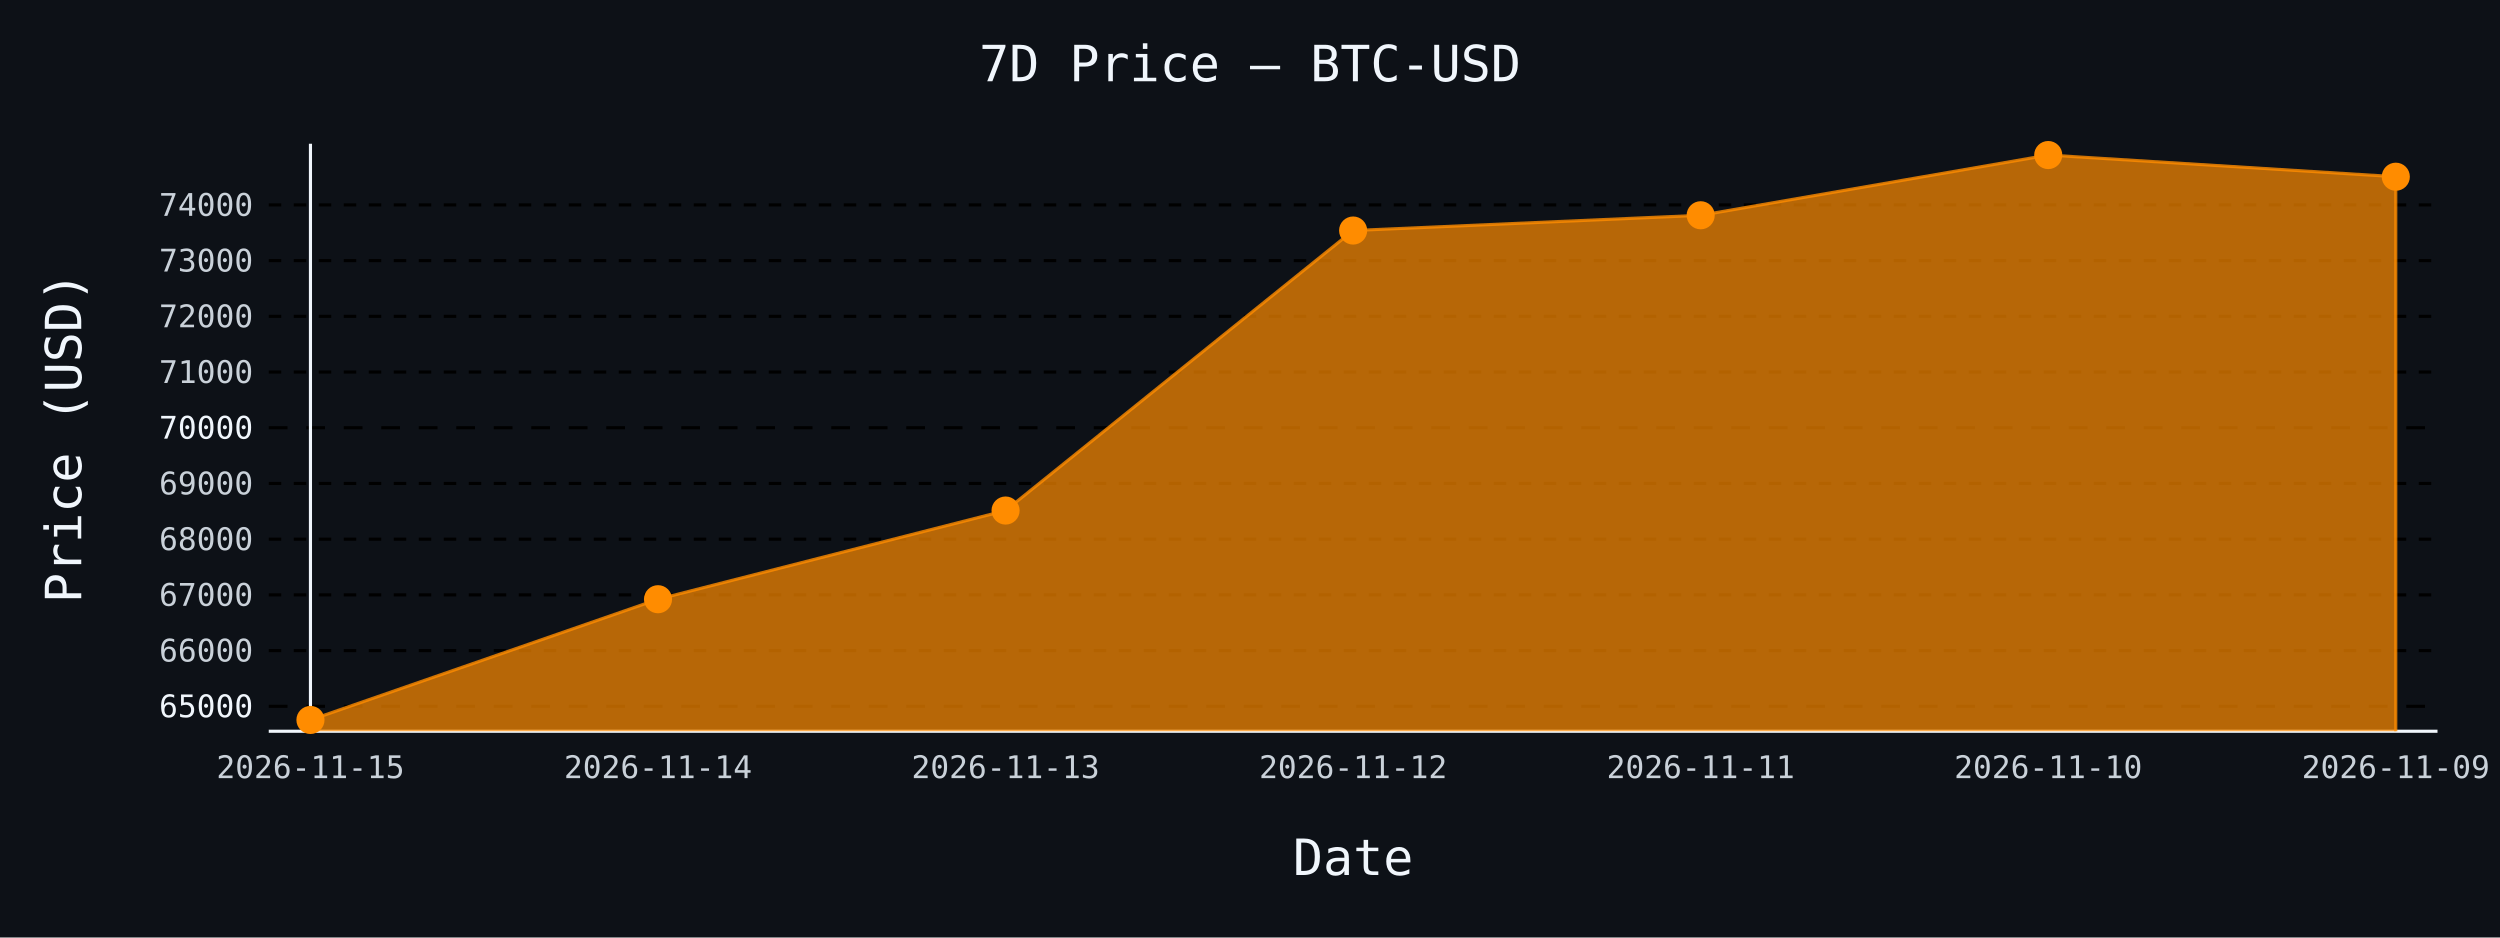
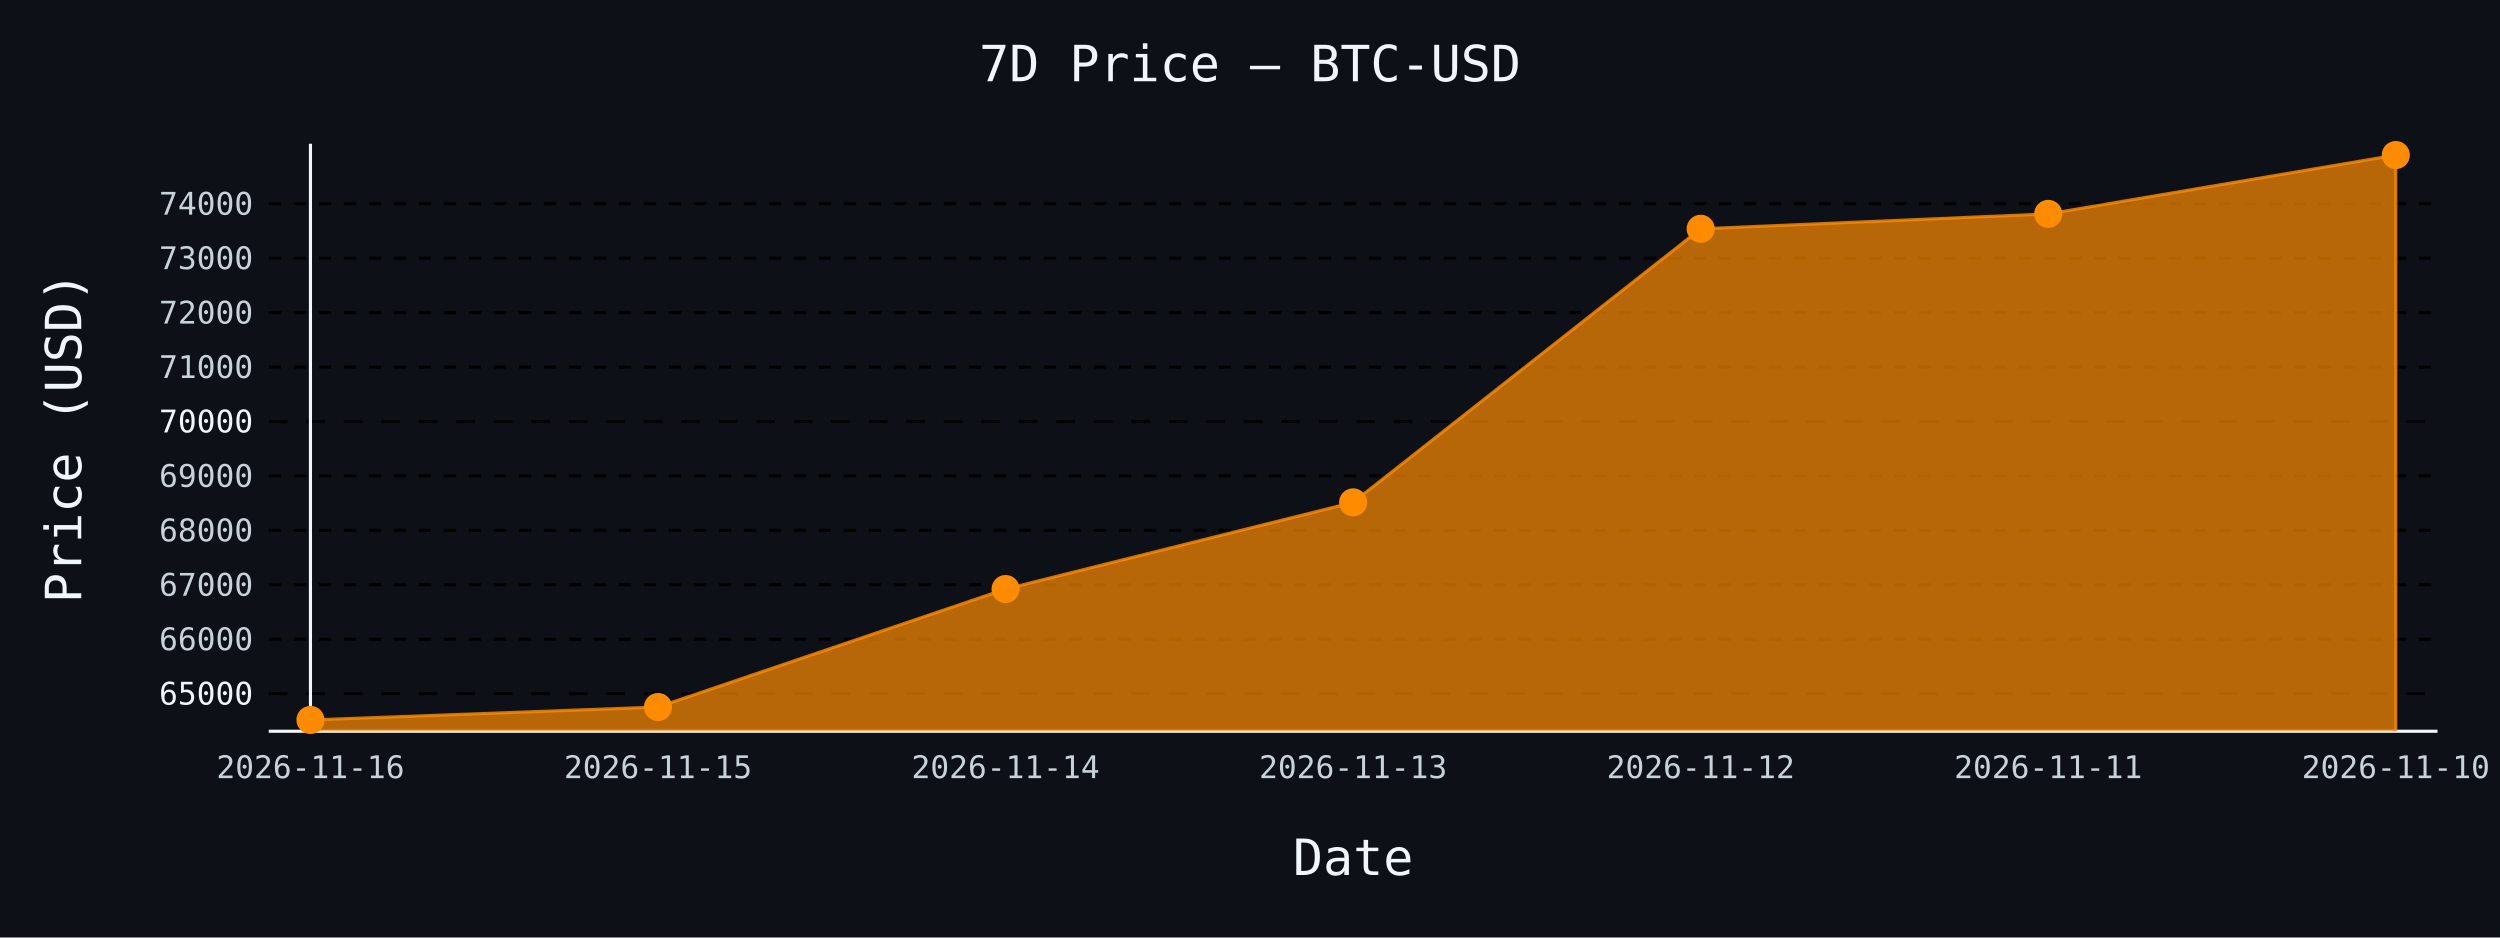
- <svg xmlns="http://www.w3.org/2000/svg" id="chart-aa2d17df-ea20-4cd8-8d0c-5691881040b5" class="pygal-chart" viewBox="0 0 800 300">
+ <svg xmlns="http://www.w3.org/2000/svg" id="chart-4d4429ae-b42f-4b6b-b0c4-b46b33456245" class="pygal-chart" viewBox="0 0 800 300">
  <defs>
-     <style type="text/css">#chart-aa2d17df-ea20-4cd8-8d0c-5691881040b5{-webkit-user-select:none;-webkit-font-smoothing:antialiased;font-family:monospace}#chart-aa2d17df-ea20-4cd8-8d0c-5691881040b5 .title{font-family:monospace;font-size:16px}#chart-aa2d17df-ea20-4cd8-8d0c-5691881040b5 .legends .legend text{font-family:monospace;font-size:14px}#chart-aa2d17df-ea20-4cd8-8d0c-5691881040b5 .axis text{font-family:monospace;font-size:10px}#chart-aa2d17df-ea20-4cd8-8d0c-5691881040b5 .axis text.major{font-family:monospace;font-size:10px}#chart-aa2d17df-ea20-4cd8-8d0c-5691881040b5 .text-overlay text.value{font-family:monospace;font-size:16px}#chart-aa2d17df-ea20-4cd8-8d0c-5691881040b5 .text-overlay text.label{font-family:monospace;font-size:10px}#chart-aa2d17df-ea20-4cd8-8d0c-5691881040b5 .tooltip{font-family:monospace;font-size:14px}#chart-aa2d17df-ea20-4cd8-8d0c-5691881040b5 text.no_data{font-family:monospace;font-size:64px}
- #chart-aa2d17df-ea20-4cd8-8d0c-5691881040b5{background-color:#0d1117}#chart-aa2d17df-ea20-4cd8-8d0c-5691881040b5 path,#chart-aa2d17df-ea20-4cd8-8d0c-5691881040b5 line,#chart-aa2d17df-ea20-4cd8-8d0c-5691881040b5 rect,#chart-aa2d17df-ea20-4cd8-8d0c-5691881040b5 circle{-webkit-transition:150ms;-moz-transition:150ms;transition:150ms}#chart-aa2d17df-ea20-4cd8-8d0c-5691881040b5 .graph &gt; .background{fill:#0d1117}#chart-aa2d17df-ea20-4cd8-8d0c-5691881040b5 .plot &gt; .background{fill:#0d1117}#chart-aa2d17df-ea20-4cd8-8d0c-5691881040b5 .graph{fill:#c9d1d9}#chart-aa2d17df-ea20-4cd8-8d0c-5691881040b5 text.no_data{fill:#f0f6fc}#chart-aa2d17df-ea20-4cd8-8d0c-5691881040b5 .title{fill:#f0f6fc}#chart-aa2d17df-ea20-4cd8-8d0c-5691881040b5 .legends .legend text{fill:#c9d1d9}#chart-aa2d17df-ea20-4cd8-8d0c-5691881040b5 .legends .legend:hover text{fill:#f0f6fc}#chart-aa2d17df-ea20-4cd8-8d0c-5691881040b5 .axis .line{stroke:#f0f6fc}#chart-aa2d17df-ea20-4cd8-8d0c-5691881040b5 .axis .guide.line{stroke:#8b949e}#chart-aa2d17df-ea20-4cd8-8d0c-5691881040b5 .axis .major.line{stroke:#c9d1d9}#chart-aa2d17df-ea20-4cd8-8d0c-5691881040b5 .axis text.major{fill:#f0f6fc}#chart-aa2d17df-ea20-4cd8-8d0c-5691881040b5 .axis.y .guides:hover .guide.line,#chart-aa2d17df-ea20-4cd8-8d0c-5691881040b5 .line-graph .axis.x .guides:hover .guide.line,#chart-aa2d17df-ea20-4cd8-8d0c-5691881040b5 .stackedline-graph .axis.x .guides:hover .guide.line,#chart-aa2d17df-ea20-4cd8-8d0c-5691881040b5 .xy-graph .axis.x .guides:hover .guide.line{stroke:#f0f6fc}#chart-aa2d17df-ea20-4cd8-8d0c-5691881040b5 .axis .guides:hover text{fill:#f0f6fc}#chart-aa2d17df-ea20-4cd8-8d0c-5691881040b5 .reactive{fill-opacity:.7;stroke-opacity:.8;stroke-width:1}#chart-aa2d17df-ea20-4cd8-8d0c-5691881040b5 .ci{stroke:#c9d1d9}#chart-aa2d17df-ea20-4cd8-8d0c-5691881040b5 .reactive.active,#chart-aa2d17df-ea20-4cd8-8d0c-5691881040b5 .active .reactive{fill-opacity:.8;stroke-opacity:.9;stroke-width:4}#chart-aa2d17df-ea20-4cd8-8d0c-5691881040b5 .ci .reactive.active{stroke-width:1.5}#chart-aa2d17df-ea20-4cd8-8d0c-5691881040b5 .series text{fill:#f0f6fc}#chart-aa2d17df-ea20-4cd8-8d0c-5691881040b5 .tooltip rect{fill:#0d1117;stroke:#f0f6fc;-webkit-transition:opacity 150ms;-moz-transition:opacity 150ms;transition:opacity 150ms}#chart-aa2d17df-ea20-4cd8-8d0c-5691881040b5 .tooltip .label{fill:#c9d1d9}#chart-aa2d17df-ea20-4cd8-8d0c-5691881040b5 .tooltip .label{fill:#c9d1d9}#chart-aa2d17df-ea20-4cd8-8d0c-5691881040b5 .tooltip .legend{font-size:.8em;fill:#8b949e}#chart-aa2d17df-ea20-4cd8-8d0c-5691881040b5 .tooltip .x_label{font-size:.6em;fill:#f0f6fc}#chart-aa2d17df-ea20-4cd8-8d0c-5691881040b5 .tooltip .xlink{font-size:.5em;text-decoration:underline}#chart-aa2d17df-ea20-4cd8-8d0c-5691881040b5 .tooltip .value{font-size:1.5em}#chart-aa2d17df-ea20-4cd8-8d0c-5691881040b5 .bound{font-size:.5em}#chart-aa2d17df-ea20-4cd8-8d0c-5691881040b5 .max-value{font-size:.75em;fill:#8b949e}#chart-aa2d17df-ea20-4cd8-8d0c-5691881040b5 .map-element{fill:#0d1117;stroke:#8b949e !important}#chart-aa2d17df-ea20-4cd8-8d0c-5691881040b5 .map-element .reactive{fill-opacity:inherit;stroke-opacity:inherit}#chart-aa2d17df-ea20-4cd8-8d0c-5691881040b5 .color-0,#chart-aa2d17df-ea20-4cd8-8d0c-5691881040b5 .color-0 a:visited{stroke:#ff8c00;fill:#ff8c00}#chart-aa2d17df-ea20-4cd8-8d0c-5691881040b5 .text-overlay .color-0 text{fill:black}
- #chart-aa2d17df-ea20-4cd8-8d0c-5691881040b5 text.no_data{text-anchor:middle}#chart-aa2d17df-ea20-4cd8-8d0c-5691881040b5 .guide.line{fill:none}#chart-aa2d17df-ea20-4cd8-8d0c-5691881040b5 .centered{text-anchor:middle}#chart-aa2d17df-ea20-4cd8-8d0c-5691881040b5 .title{text-anchor:middle}#chart-aa2d17df-ea20-4cd8-8d0c-5691881040b5 .legends .legend text{fill-opacity:1}#chart-aa2d17df-ea20-4cd8-8d0c-5691881040b5 .axis.x text{text-anchor:middle}#chart-aa2d17df-ea20-4cd8-8d0c-5691881040b5 .axis.x:not(.web) text[transform]{text-anchor:start}#chart-aa2d17df-ea20-4cd8-8d0c-5691881040b5 .axis.x:not(.web) text[transform].backwards{text-anchor:end}#chart-aa2d17df-ea20-4cd8-8d0c-5691881040b5 .axis.y text{text-anchor:end}#chart-aa2d17df-ea20-4cd8-8d0c-5691881040b5 .axis.y text[transform].backwards{text-anchor:start}#chart-aa2d17df-ea20-4cd8-8d0c-5691881040b5 .axis.y2 text{text-anchor:start}#chart-aa2d17df-ea20-4cd8-8d0c-5691881040b5 .axis.y2 text[transform].backwards{text-anchor:end}#chart-aa2d17df-ea20-4cd8-8d0c-5691881040b5 .axis .guide.line{stroke-dasharray:4,4;stroke:black}#chart-aa2d17df-ea20-4cd8-8d0c-5691881040b5 .axis .major.guide.line{stroke-dasharray:6,6;stroke:black}#chart-aa2d17df-ea20-4cd8-8d0c-5691881040b5 .horizontal .axis.y .guide.line,#chart-aa2d17df-ea20-4cd8-8d0c-5691881040b5 .horizontal .axis.y2 .guide.line,#chart-aa2d17df-ea20-4cd8-8d0c-5691881040b5 .vertical .axis.x .guide.line{opacity:0}#chart-aa2d17df-ea20-4cd8-8d0c-5691881040b5 .horizontal .axis.always_show .guide.line,#chart-aa2d17df-ea20-4cd8-8d0c-5691881040b5 .vertical .axis.always_show .guide.line{opacity:1 !important}#chart-aa2d17df-ea20-4cd8-8d0c-5691881040b5 .axis.y .guides:hover .guide.line,#chart-aa2d17df-ea20-4cd8-8d0c-5691881040b5 .axis.y2 .guides:hover .guide.line,#chart-aa2d17df-ea20-4cd8-8d0c-5691881040b5 .axis.x .guides:hover .guide.line{opacity:1}#chart-aa2d17df-ea20-4cd8-8d0c-5691881040b5 .axis .guides:hover text{opacity:1}#chart-aa2d17df-ea20-4cd8-8d0c-5691881040b5 .nofill{fill:none}#chart-aa2d17df-ea20-4cd8-8d0c-5691881040b5 .subtle-fill{fill-opacity:.2}#chart-aa2d17df-ea20-4cd8-8d0c-5691881040b5 .dot{stroke-width:1px;fill-opacity:1;stroke-opacity:1}#chart-aa2d17df-ea20-4cd8-8d0c-5691881040b5 .dot.active{stroke-width:5px}#chart-aa2d17df-ea20-4cd8-8d0c-5691881040b5 .dot.negative{fill:transparent}#chart-aa2d17df-ea20-4cd8-8d0c-5691881040b5 text,#chart-aa2d17df-ea20-4cd8-8d0c-5691881040b5 tspan{stroke:none !important}#chart-aa2d17df-ea20-4cd8-8d0c-5691881040b5 .series text.active{opacity:1}#chart-aa2d17df-ea20-4cd8-8d0c-5691881040b5 .tooltip rect{fill-opacity:.95;stroke-width:.5}#chart-aa2d17df-ea20-4cd8-8d0c-5691881040b5 .tooltip text{fill-opacity:1}#chart-aa2d17df-ea20-4cd8-8d0c-5691881040b5 .showable{visibility:hidden}#chart-aa2d17df-ea20-4cd8-8d0c-5691881040b5 .showable.shown{visibility:visible}#chart-aa2d17df-ea20-4cd8-8d0c-5691881040b5 .gauge-background{fill:rgba(229,229,229,1);stroke:none}#chart-aa2d17df-ea20-4cd8-8d0c-5691881040b5 .bg-lines{stroke:#0d1117;stroke-width:2px}</style>
+     <style type="text/css">#chart-4d4429ae-b42f-4b6b-b0c4-b46b33456245{-webkit-user-select:none;-webkit-font-smoothing:antialiased;font-family:monospace}#chart-4d4429ae-b42f-4b6b-b0c4-b46b33456245 .title{font-family:monospace;font-size:16px}#chart-4d4429ae-b42f-4b6b-b0c4-b46b33456245 .legends .legend text{font-family:monospace;font-size:14px}#chart-4d4429ae-b42f-4b6b-b0c4-b46b33456245 .axis text{font-family:monospace;font-size:10px}#chart-4d4429ae-b42f-4b6b-b0c4-b46b33456245 .axis text.major{font-family:monospace;font-size:10px}#chart-4d4429ae-b42f-4b6b-b0c4-b46b33456245 .text-overlay text.value{font-family:monospace;font-size:16px}#chart-4d4429ae-b42f-4b6b-b0c4-b46b33456245 .text-overlay text.label{font-family:monospace;font-size:10px}#chart-4d4429ae-b42f-4b6b-b0c4-b46b33456245 .tooltip{font-family:monospace;font-size:14px}#chart-4d4429ae-b42f-4b6b-b0c4-b46b33456245 text.no_data{font-family:monospace;font-size:64px}
+ #chart-4d4429ae-b42f-4b6b-b0c4-b46b33456245{background-color:#0d1117}#chart-4d4429ae-b42f-4b6b-b0c4-b46b33456245 path,#chart-4d4429ae-b42f-4b6b-b0c4-b46b33456245 line,#chart-4d4429ae-b42f-4b6b-b0c4-b46b33456245 rect,#chart-4d4429ae-b42f-4b6b-b0c4-b46b33456245 circle{-webkit-transition:150ms;-moz-transition:150ms;transition:150ms}#chart-4d4429ae-b42f-4b6b-b0c4-b46b33456245 .graph &gt; .background{fill:#0d1117}#chart-4d4429ae-b42f-4b6b-b0c4-b46b33456245 .plot &gt; .background{fill:#0d1117}#chart-4d4429ae-b42f-4b6b-b0c4-b46b33456245 .graph{fill:#c9d1d9}#chart-4d4429ae-b42f-4b6b-b0c4-b46b33456245 text.no_data{fill:#f0f6fc}#chart-4d4429ae-b42f-4b6b-b0c4-b46b33456245 .title{fill:#f0f6fc}#chart-4d4429ae-b42f-4b6b-b0c4-b46b33456245 .legends .legend text{fill:#c9d1d9}#chart-4d4429ae-b42f-4b6b-b0c4-b46b33456245 .legends .legend:hover text{fill:#f0f6fc}#chart-4d4429ae-b42f-4b6b-b0c4-b46b33456245 .axis .line{stroke:#f0f6fc}#chart-4d4429ae-b42f-4b6b-b0c4-b46b33456245 .axis .guide.line{stroke:#8b949e}#chart-4d4429ae-b42f-4b6b-b0c4-b46b33456245 .axis .major.line{stroke:#c9d1d9}#chart-4d4429ae-b42f-4b6b-b0c4-b46b33456245 .axis text.major{fill:#f0f6fc}#chart-4d4429ae-b42f-4b6b-b0c4-b46b33456245 .axis.y .guides:hover .guide.line,#chart-4d4429ae-b42f-4b6b-b0c4-b46b33456245 .line-graph .axis.x .guides:hover .guide.line,#chart-4d4429ae-b42f-4b6b-b0c4-b46b33456245 .stackedline-graph .axis.x .guides:hover .guide.line,#chart-4d4429ae-b42f-4b6b-b0c4-b46b33456245 .xy-graph .axis.x .guides:hover .guide.line{stroke:#f0f6fc}#chart-4d4429ae-b42f-4b6b-b0c4-b46b33456245 .axis .guides:hover text{fill:#f0f6fc}#chart-4d4429ae-b42f-4b6b-b0c4-b46b33456245 .reactive{fill-opacity:.7;stroke-opacity:.8;stroke-width:1}#chart-4d4429ae-b42f-4b6b-b0c4-b46b33456245 .ci{stroke:#c9d1d9}#chart-4d4429ae-b42f-4b6b-b0c4-b46b33456245 .reactive.active,#chart-4d4429ae-b42f-4b6b-b0c4-b46b33456245 .active .reactive{fill-opacity:.8;stroke-opacity:.9;stroke-width:4}#chart-4d4429ae-b42f-4b6b-b0c4-b46b33456245 .ci .reactive.active{stroke-width:1.5}#chart-4d4429ae-b42f-4b6b-b0c4-b46b33456245 .series text{fill:#f0f6fc}#chart-4d4429ae-b42f-4b6b-b0c4-b46b33456245 .tooltip rect{fill:#0d1117;stroke:#f0f6fc;-webkit-transition:opacity 150ms;-moz-transition:opacity 150ms;transition:opacity 150ms}#chart-4d4429ae-b42f-4b6b-b0c4-b46b33456245 .tooltip .label{fill:#c9d1d9}#chart-4d4429ae-b42f-4b6b-b0c4-b46b33456245 .tooltip .label{fill:#c9d1d9}#chart-4d4429ae-b42f-4b6b-b0c4-b46b33456245 .tooltip .legend{font-size:.8em;fill:#8b949e}#chart-4d4429ae-b42f-4b6b-b0c4-b46b33456245 .tooltip .x_label{font-size:.6em;fill:#f0f6fc}#chart-4d4429ae-b42f-4b6b-b0c4-b46b33456245 .tooltip .xlink{font-size:.5em;text-decoration:underline}#chart-4d4429ae-b42f-4b6b-b0c4-b46b33456245 .tooltip .value{font-size:1.5em}#chart-4d4429ae-b42f-4b6b-b0c4-b46b33456245 .bound{font-size:.5em}#chart-4d4429ae-b42f-4b6b-b0c4-b46b33456245 .max-value{font-size:.75em;fill:#8b949e}#chart-4d4429ae-b42f-4b6b-b0c4-b46b33456245 .map-element{fill:#0d1117;stroke:#8b949e !important}#chart-4d4429ae-b42f-4b6b-b0c4-b46b33456245 .map-element .reactive{fill-opacity:inherit;stroke-opacity:inherit}#chart-4d4429ae-b42f-4b6b-b0c4-b46b33456245 .color-0,#chart-4d4429ae-b42f-4b6b-b0c4-b46b33456245 .color-0 a:visited{stroke:#ff8c00;fill:#ff8c00}#chart-4d4429ae-b42f-4b6b-b0c4-b46b33456245 .text-overlay .color-0 text{fill:black}
+ #chart-4d4429ae-b42f-4b6b-b0c4-b46b33456245 text.no_data{text-anchor:middle}#chart-4d4429ae-b42f-4b6b-b0c4-b46b33456245 .guide.line{fill:none}#chart-4d4429ae-b42f-4b6b-b0c4-b46b33456245 .centered{text-anchor:middle}#chart-4d4429ae-b42f-4b6b-b0c4-b46b33456245 .title{text-anchor:middle}#chart-4d4429ae-b42f-4b6b-b0c4-b46b33456245 .legends .legend text{fill-opacity:1}#chart-4d4429ae-b42f-4b6b-b0c4-b46b33456245 .axis.x text{text-anchor:middle}#chart-4d4429ae-b42f-4b6b-b0c4-b46b33456245 .axis.x:not(.web) text[transform]{text-anchor:start}#chart-4d4429ae-b42f-4b6b-b0c4-b46b33456245 .axis.x:not(.web) text[transform].backwards{text-anchor:end}#chart-4d4429ae-b42f-4b6b-b0c4-b46b33456245 .axis.y text{text-anchor:end}#chart-4d4429ae-b42f-4b6b-b0c4-b46b33456245 .axis.y text[transform].backwards{text-anchor:start}#chart-4d4429ae-b42f-4b6b-b0c4-b46b33456245 .axis.y2 text{text-anchor:start}#chart-4d4429ae-b42f-4b6b-b0c4-b46b33456245 .axis.y2 text[transform].backwards{text-anchor:end}#chart-4d4429ae-b42f-4b6b-b0c4-b46b33456245 .axis .guide.line{stroke-dasharray:4,4;stroke:black}#chart-4d4429ae-b42f-4b6b-b0c4-b46b33456245 .axis .major.guide.line{stroke-dasharray:6,6;stroke:black}#chart-4d4429ae-b42f-4b6b-b0c4-b46b33456245 .horizontal .axis.y .guide.line,#chart-4d4429ae-b42f-4b6b-b0c4-b46b33456245 .horizontal .axis.y2 .guide.line,#chart-4d4429ae-b42f-4b6b-b0c4-b46b33456245 .vertical .axis.x .guide.line{opacity:0}#chart-4d4429ae-b42f-4b6b-b0c4-b46b33456245 .horizontal .axis.always_show .guide.line,#chart-4d4429ae-b42f-4b6b-b0c4-b46b33456245 .vertical .axis.always_show .guide.line{opacity:1 !important}#chart-4d4429ae-b42f-4b6b-b0c4-b46b33456245 .axis.y .guides:hover .guide.line,#chart-4d4429ae-b42f-4b6b-b0c4-b46b33456245 .axis.y2 .guides:hover .guide.line,#chart-4d4429ae-b42f-4b6b-b0c4-b46b33456245 .axis.x .guides:hover .guide.line{opacity:1}#chart-4d4429ae-b42f-4b6b-b0c4-b46b33456245 .axis .guides:hover text{opacity:1}#chart-4d4429ae-b42f-4b6b-b0c4-b46b33456245 .nofill{fill:none}#chart-4d4429ae-b42f-4b6b-b0c4-b46b33456245 .subtle-fill{fill-opacity:.2}#chart-4d4429ae-b42f-4b6b-b0c4-b46b33456245 .dot{stroke-width:1px;fill-opacity:1;stroke-opacity:1}#chart-4d4429ae-b42f-4b6b-b0c4-b46b33456245 .dot.active{stroke-width:5px}#chart-4d4429ae-b42f-4b6b-b0c4-b46b33456245 .dot.negative{fill:transparent}#chart-4d4429ae-b42f-4b6b-b0c4-b46b33456245 text,#chart-4d4429ae-b42f-4b6b-b0c4-b46b33456245 tspan{stroke:none !important}#chart-4d4429ae-b42f-4b6b-b0c4-b46b33456245 .series text.active{opacity:1}#chart-4d4429ae-b42f-4b6b-b0c4-b46b33456245 .tooltip rect{fill-opacity:.95;stroke-width:.5}#chart-4d4429ae-b42f-4b6b-b0c4-b46b33456245 .tooltip text{fill-opacity:1}#chart-4d4429ae-b42f-4b6b-b0c4-b46b33456245 .showable{visibility:hidden}#chart-4d4429ae-b42f-4b6b-b0c4-b46b33456245 .showable.shown{visibility:visible}#chart-4d4429ae-b42f-4b6b-b0c4-b46b33456245 .gauge-background{fill:rgba(229,229,229,1);stroke:none}#chart-4d4429ae-b42f-4b6b-b0c4-b46b33456245 .bg-lines{stroke:#0d1117;stroke-width:2px}</style>
  </defs>
  <g class="graph line-graph vertical">
    <rect x="0" y="0" width="800" height="300" class="background" />
    <g transform="translate(86, 46)" class="plot">
      <rect x="0" y="0" width="694.0" height="188" class="background" />
      <g class="axis y always_show">
        <path d="M0 188 h694" class="line" />
        <g class="guides">
-           <path d="M0 180.017 h694" class="major guide line" />
-           <text x="-5" y="183.517" class="major">65000</text>
+           <path d="M0 175.971 h694" class="major guide line" />
+           <text x="-5" y="179.471" class="major">65000</text>
        </g>
        <g class="guides">
-           <path d="M0 162.19 h694" class="guide line" />
-           <text x="-5" y="165.69" class="">66000</text>
+           <path d="M0 158.553 h694" class="guide line" />
+           <text x="-5" y="162.053" class="">66000</text>
        </g>
        <g class="guides">
-           <path d="M0 144.362 h694" class="guide line" />
-           <text x="-5" y="147.862" class="">67000</text>
+           <path d="M0 141.134 h694" class="guide line" />
+           <text x="-5" y="144.634" class="">67000</text>
        </g>
        <g class="guides">
-           <path d="M0 126.535 h694" class="guide line" />
-           <text x="-5" y="130.035" class="">68000</text>
+           <path d="M0 123.716 h694" class="guide line" />
+           <text x="-5" y="127.216" class="">68000</text>
        </g>
        <g class="guides">
-           <path d="M0 108.708 h694" class="guide line" />
-           <text x="-5" y="112.208" class="">69000</text>
+           <path d="M0 106.297 h694" class="guide line" />
+           <text x="-5" y="109.797" class="">69000</text>
        </g>
        <g class="guides">
-           <path d="M0 90.88 h694" class="major guide line" />
-           <text x="-5" y="94.38" class="major">70000</text>
+           <path d="M0 88.879 h694" class="major guide line" />
+           <text x="-5" y="92.379" class="major">70000</text>
        </g>
        <g class="guides">
-           <path d="M0 73.053 h694" class="guide line" />
-           <text x="-5" y="76.553" class="">71000</text>
+           <path d="M0 71.46 h694" class="guide line" />
+           <text x="-5" y="74.96" class="">71000</text>
        </g>
        <g class="guides">
-           <path d="M0 55.226 h694" class="guide line" />
-           <text x="-5" y="58.726" class="">72000</text>
+           <path d="M0 54.042 h694" class="guide line" />
+           <text x="-5" y="57.542" class="">72000</text>
        </g>
        <g class="guides">
-           <path d="M0 37.398 h694" class="guide line" />
-           <text x="-5" y="40.898" class="">73000</text>
+           <path d="M0 36.623 h694" class="guide line" />
+           <text x="-5" y="40.123" class="">73000</text>
        </g>
        <g class="guides">
-           <path d="M0 19.571 h694" class="guide line" />
-           <text x="-5" y="23.071" class="">74000</text>
+           <path d="M0 19.205 h694" class="guide line" />
+           <text x="-5" y="22.705" class="">74000</text>
        </g>
      </g>
      <g class="axis x">
        <g class="guides">
          <path d="M13.346 0 v188" class="line" />
-           <text x="13.346" y="203.0" class="">2026-11-15</text>
+           <text x="13.346" y="203.0" class="">2026-11-16</text>
        </g>
        <g class="guides">
          <path d="M124.564 0 v188" class="guide line" />
-           <text x="124.564" y="203.0" class="">2026-11-14</text>
+           <text x="124.564" y="203.0" class="">2026-11-15</text>
        </g>
        <g class="guides">
          <path d="M235.782 0 v188" class="guide line" />
-           <text x="235.782" y="203.0" class="">2026-11-13</text>
+           <text x="235.782" y="203.0" class="">2026-11-14</text>
        </g>
        <g class="guides">
          <path d="M347 0 v188" class="guide line" />
-           <text x="347.0" y="203.0" class="">2026-11-12</text>
+           <text x="347.0" y="203.0" class="">2026-11-13</text>
        </g>
        <g class="guides">
          <path d="M458.218 0 v188" class="guide line" />
-           <text x="458.218" y="203.0" class="">2026-11-11</text>
+           <text x="458.218" y="203.0" class="">2026-11-12</text>
        </g>
        <g class="guides">
          <path d="M569.436 0 v188" class="guide line" />
-           <text x="569.436" y="203.0" class="">2026-11-10</text>
+           <text x="569.436" y="203.0" class="">2026-11-11</text>
        </g>
        <g class="guides">
          <path d="M680.654 0 v188" class="guide line" />
-           <text x="680.654" y="203.0" class="">2026-11-09</text>
+           <text x="680.654" y="203.0" class="">2026-11-10</text>
        </g>
      </g>
      <g class="series serie-0 color-0">
-         <path d="M13.346 188 L13.346 184.385 124.564 145.753 235.782 117.372 347 27.771 458.218 22.887 569.436 3.615 680.654 10.55 680.654 188" class="line reactive" />
+         <path d="M13.346 188 L13.346 184.385 124.564 180.239 235.782 142.493 347 114.763 458.218 27.217 569.436 22.445 680.654 3.615 680.654 188" class="line reactive" />
      </g>
    </g>
    <g class="titles">
      <text x="400.0" y="26" class="title plot_title">7D Price — BTC-USD</text>
      <text x="433.0" y="280" class="title">Date</text>
      <text x="0" y="166.0" class="title" transform="rotate(-90 0 140)">Price (USD)</text>
    </g>
    <g transform="translate(86, 46)" class="plot overlay">
      <g class="series serie-0 color-0">
        <g class="dots">
          <circle cx="13.346" cy="184.385" r="4" class="dot reactive tooltip-trigger" />
        </g>
        <g class="dots">
-           <circle cx="124.564" cy="145.753" r="4" class="dot reactive tooltip-trigger" />
+           <circle cx="124.564" cy="180.239" r="4" class="dot reactive tooltip-trigger" />
        </g>
        <g class="dots">
-           <circle cx="235.782" cy="117.372" r="4" class="dot reactive tooltip-trigger" />
+           <circle cx="235.782" cy="142.493" r="4" class="dot reactive tooltip-trigger" />
        </g>
        <g class="dots">
-           <circle cx="347.0" cy="27.771" r="4" class="dot reactive tooltip-trigger" />
+           <circle cx="347.0" cy="114.763" r="4" class="dot reactive tooltip-trigger" />
        </g>
        <g class="dots">
-           <circle cx="458.218" cy="22.887" r="4" class="dot reactive tooltip-trigger" />
+           <circle cx="458.218" cy="27.217" r="4" class="dot reactive tooltip-trigger" />
        </g>
        <g class="dots">
-           <circle cx="569.436" cy="3.615" r="4" class="dot reactive tooltip-trigger" />
+           <circle cx="569.436" cy="22.445" r="4" class="dot reactive tooltip-trigger" />
        </g>
        <g class="dots">
-           <circle cx="680.654" cy="10.55" r="4" class="dot reactive tooltip-trigger" />
+           <circle cx="680.654" cy="3.615" r="4" class="dot reactive tooltip-trigger" />
        </g>
      </g>
    </g>
    <g transform="translate(86, 46)" class="plot text-overlay">
      <g class="series serie-0 color-0" />
    </g>
    <g transform="translate(86, 46)" class="plot tooltip-overlay">
      <g transform="translate(0 0)" style="opacity: 0" class="tooltip">
        <rect rx="0" ry="0" width="0" height="0" class="tooltip-box" />
        <g class="text" />
      </g>
    </g>
  </g>
</svg>
